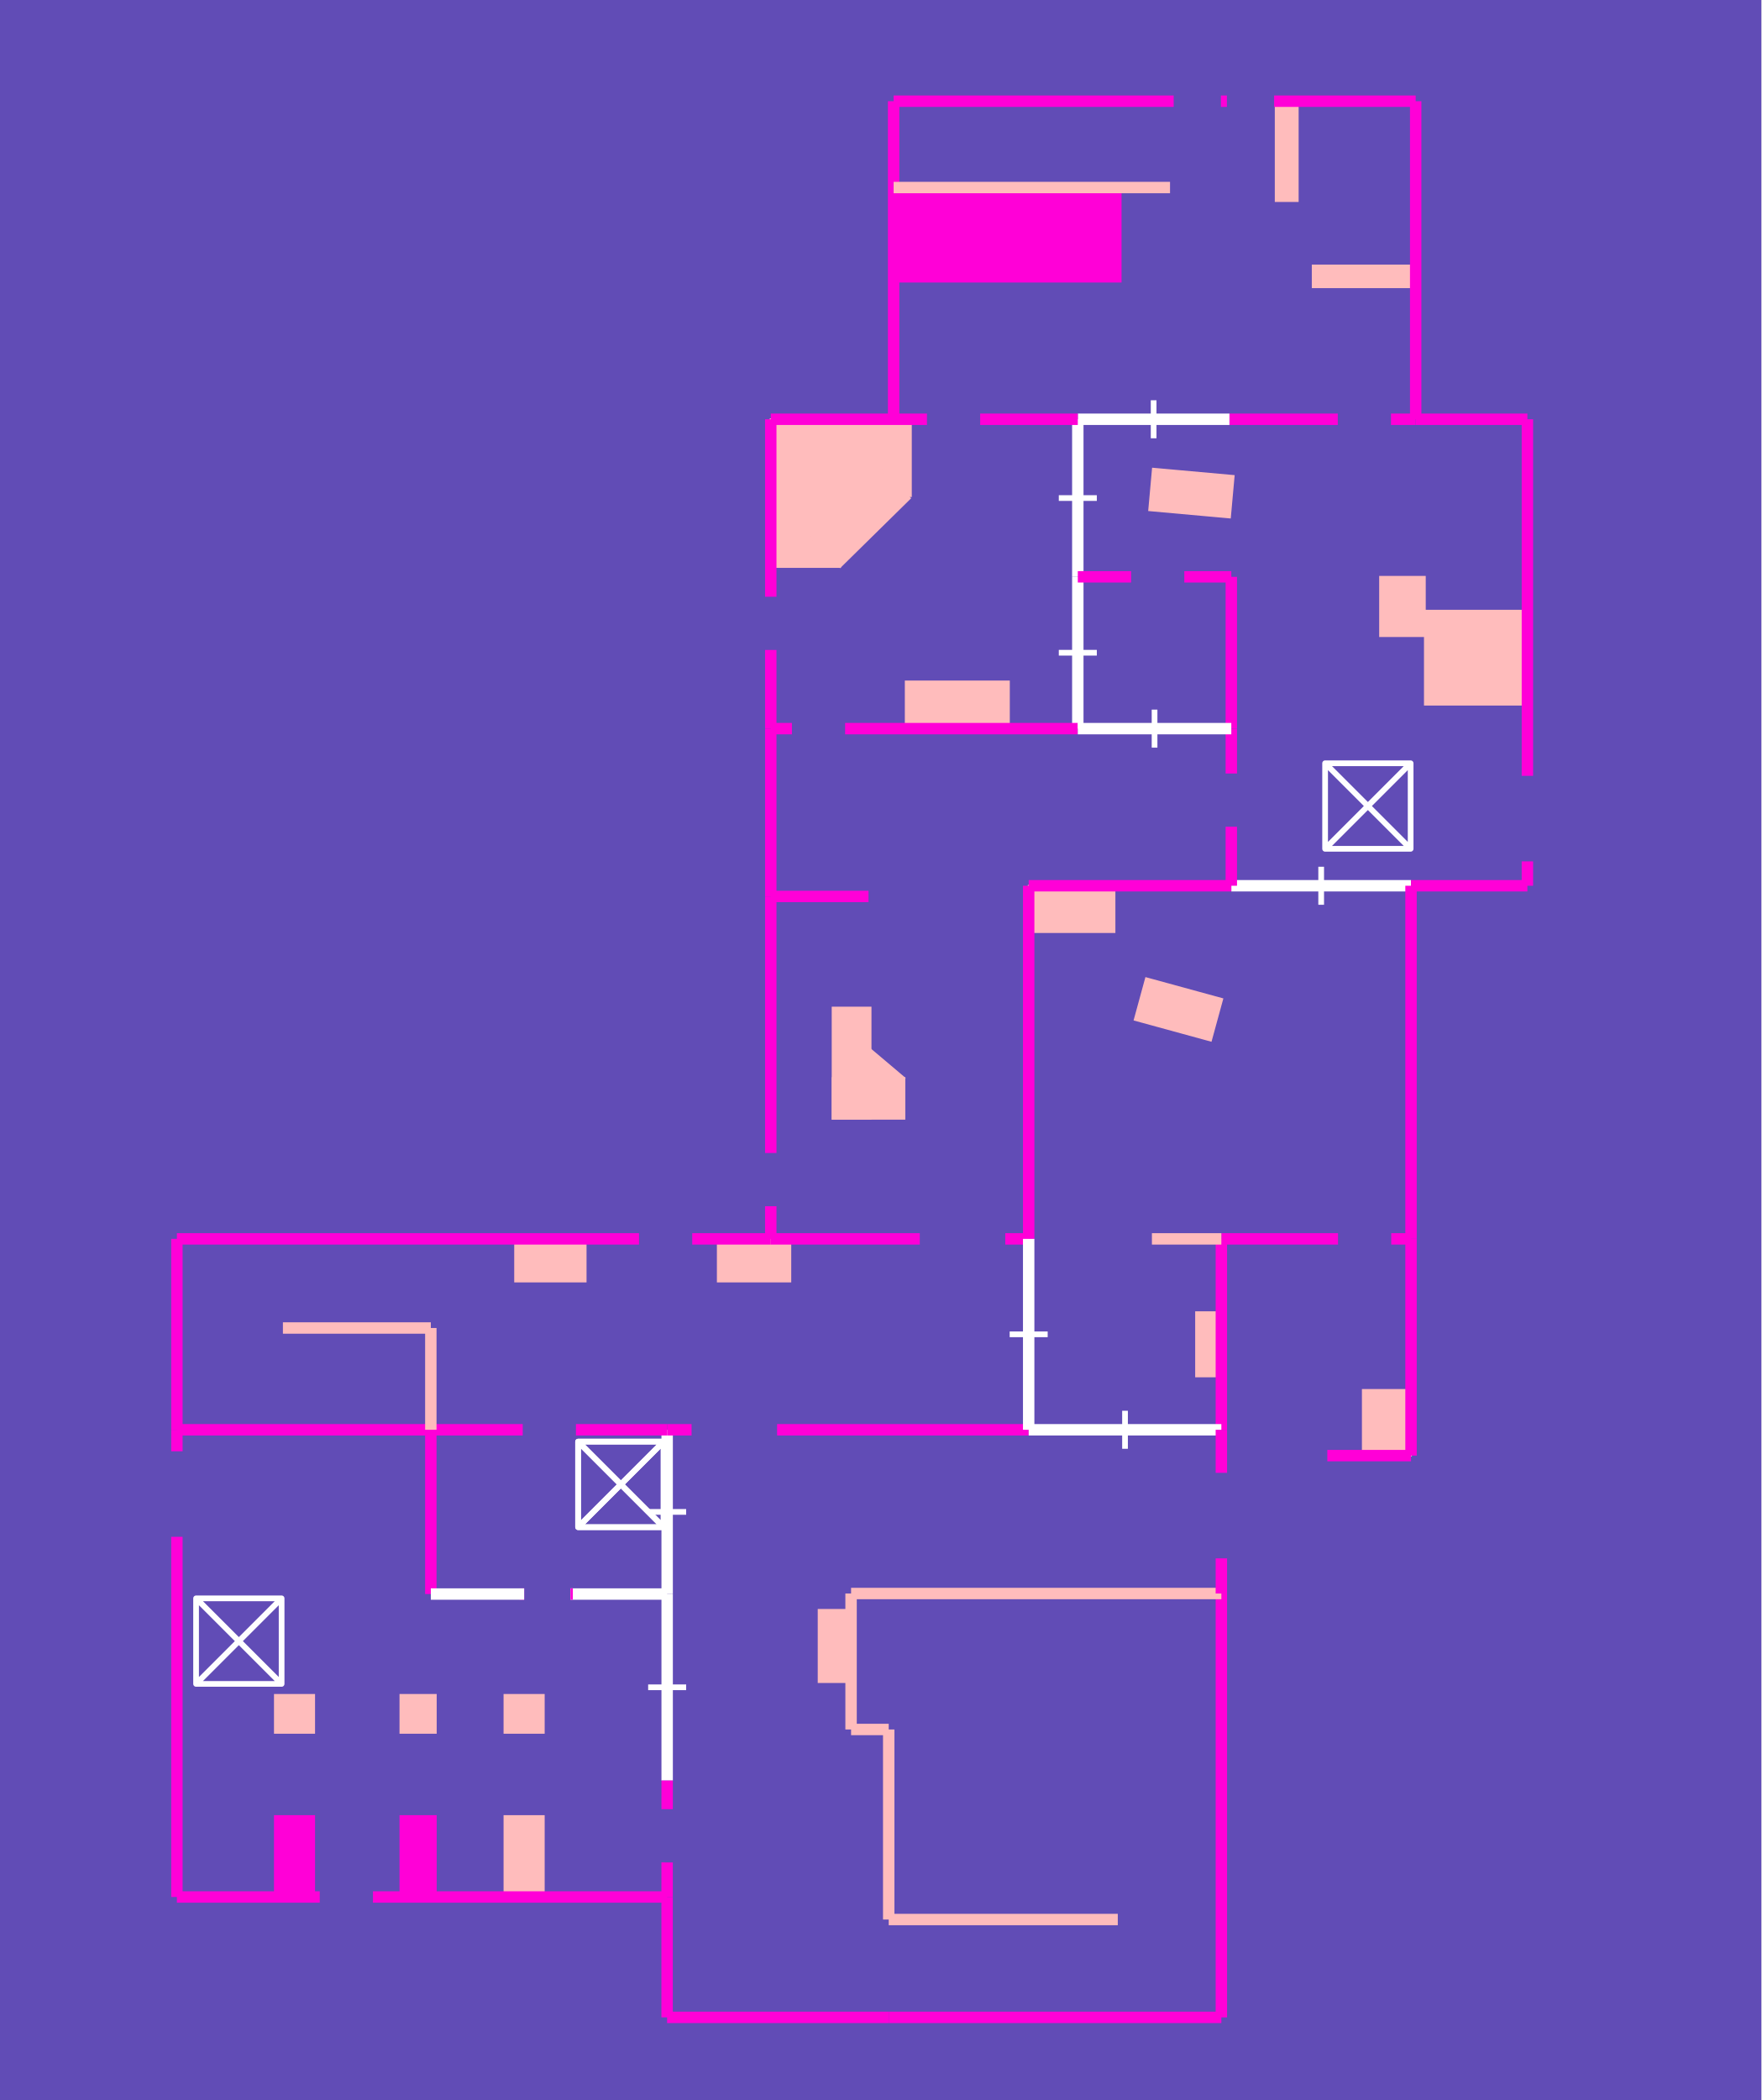
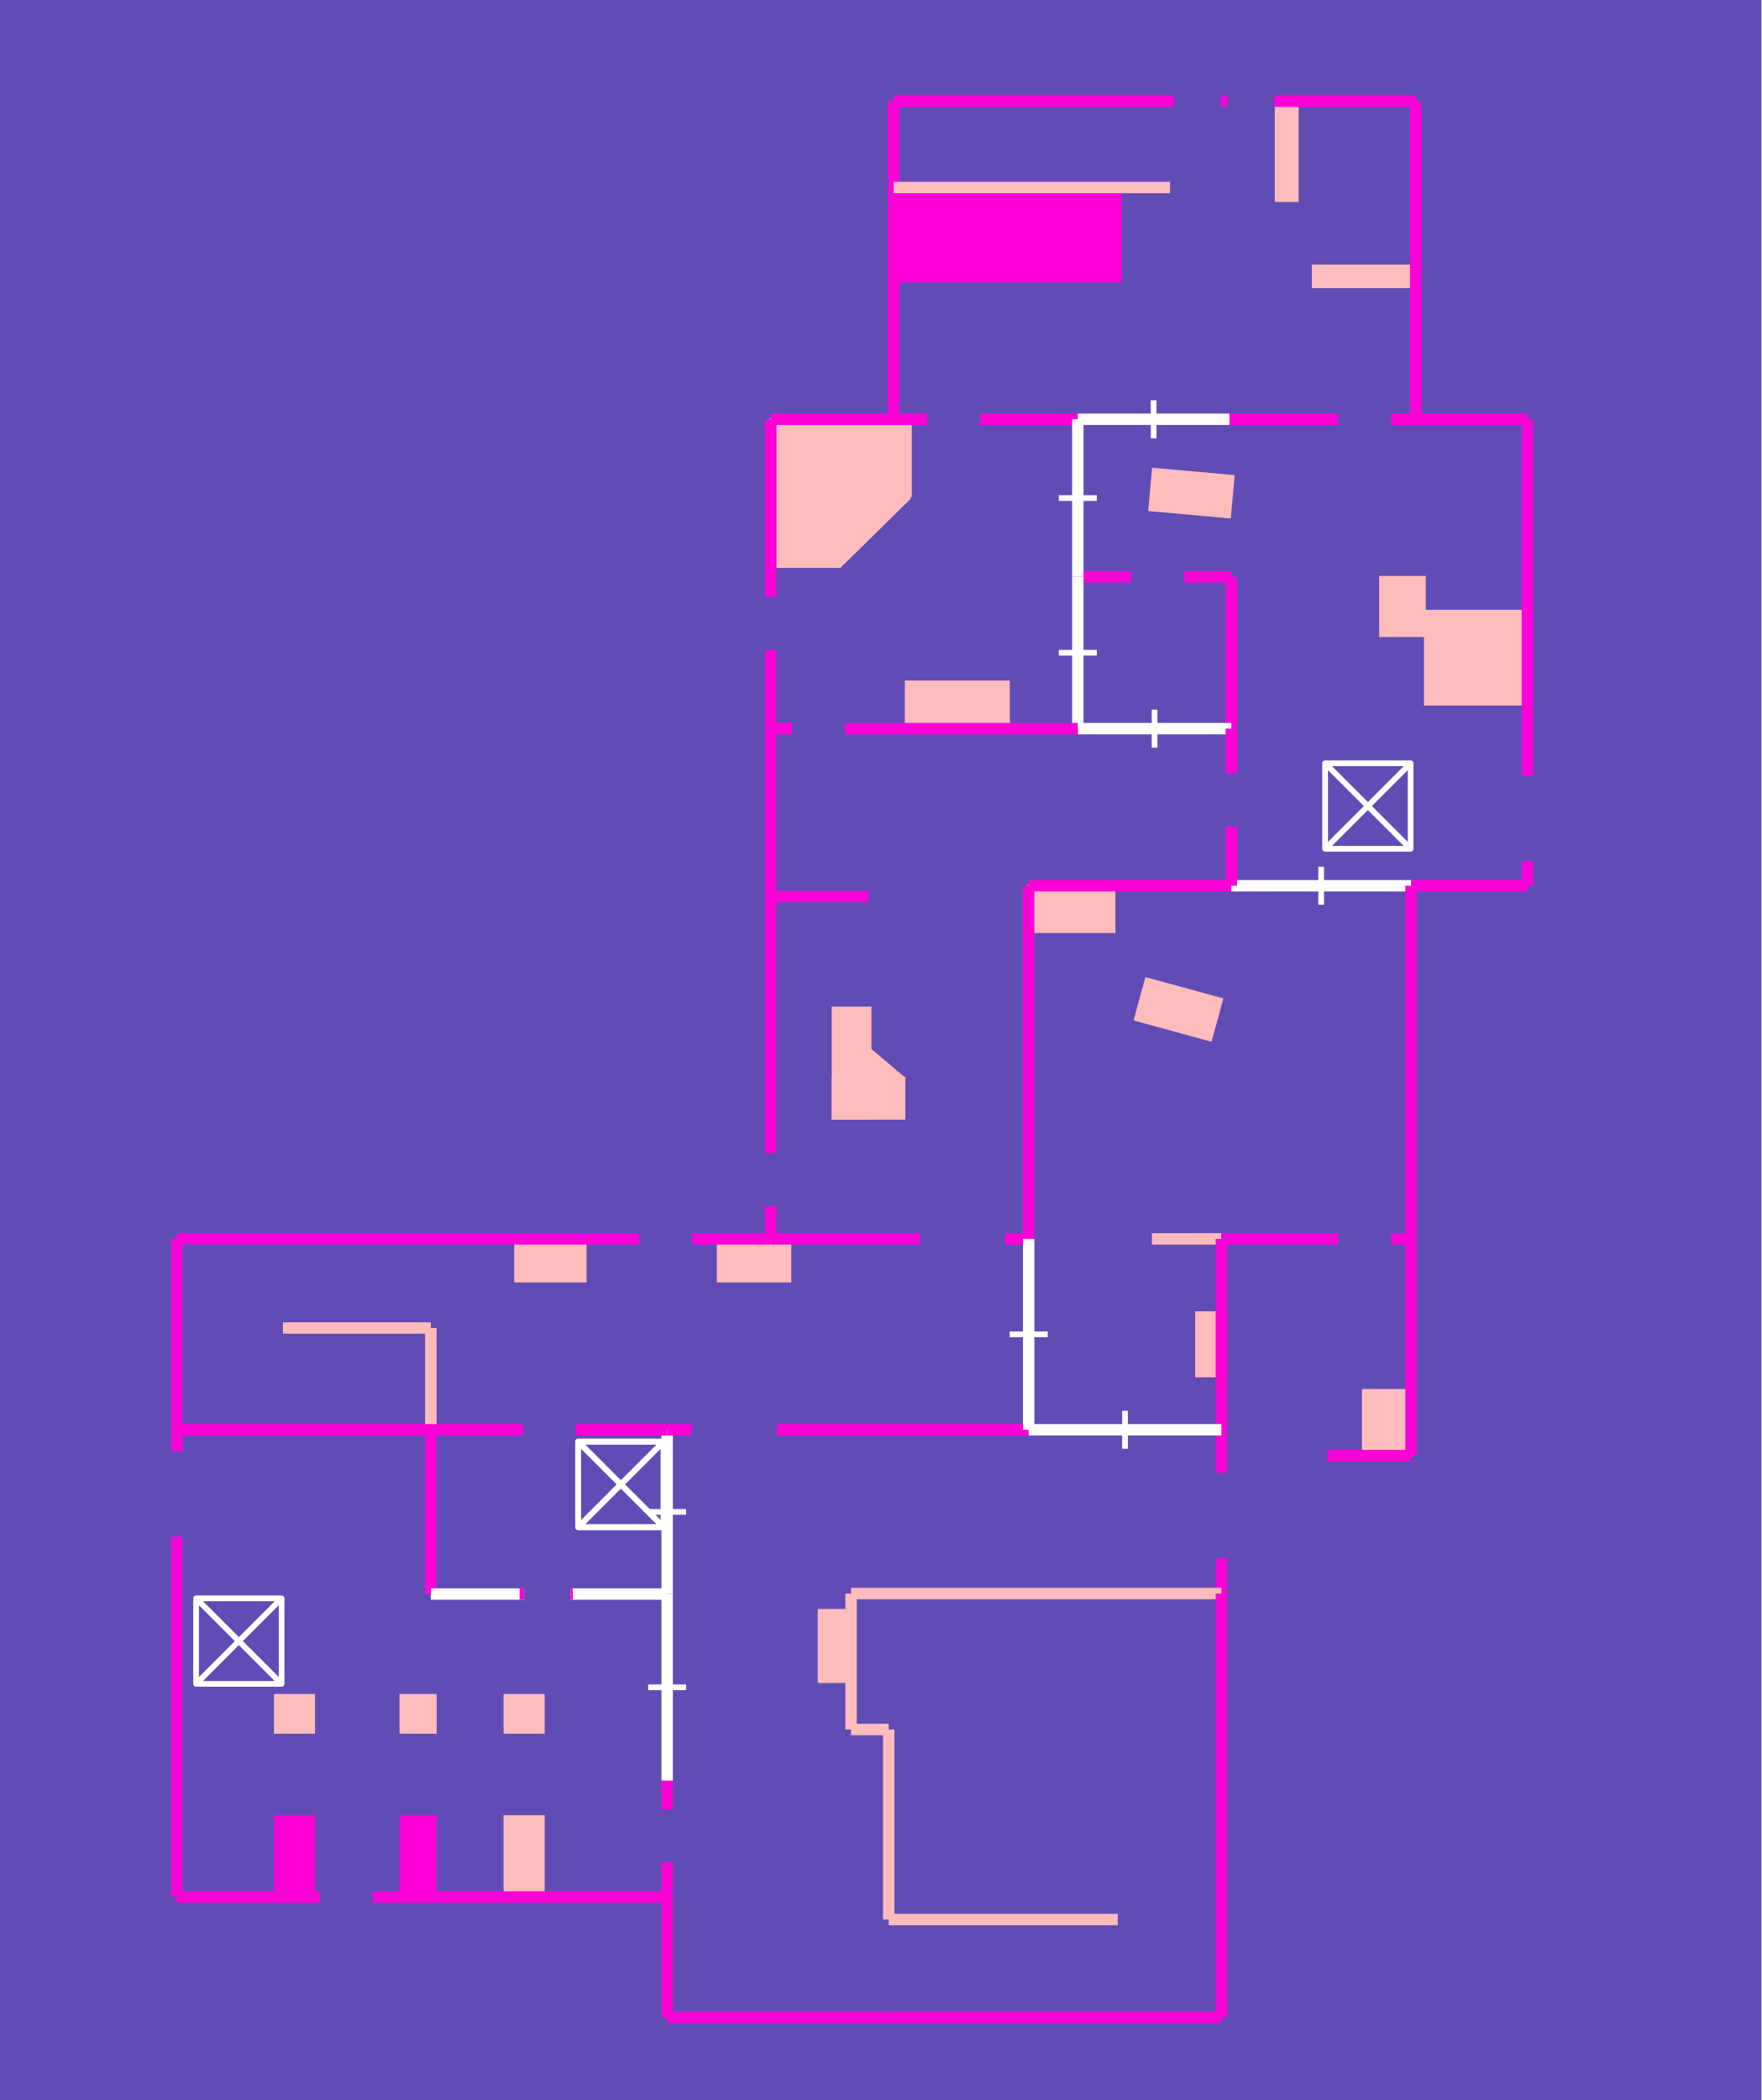
<svg xmlns="http://www.w3.org/2000/svg" viewBox="-335 -450 755 900">
  <rect fill="#614CB6" height="900" width="755" x="-335" y="-450" />
+   <path d="M-101.903,-292.652 L-118.774,-292.652 L-118.774,-276.373 L-101.903,-276.373 z" fill="#FFBCBC" stroke="#FFBCBC" stroke-width="0.75" transform="scale(1, -1)" />
+   <path d="M52.687,-12.031 L21.889,-12.031 L21.889,-29.474 L52.687,-29.474 z" fill="#FFBCBC" stroke="#FFBCBC" stroke-width="0.75" transform="scale(1, -1)" />
+   <path d="M-163.375,-328.307 L-148.188,-328.307 L-148.188,-362.997 L-163.375,-362.997 z" fill="#FF00D7" stroke="#FF00D7" stroke-width="0.75" transform="scale(1, -1)" />
+   <path d="M227.68,336.23 L271.832,336.23 L271.832,326.887 L227.68,326.887 z" fill="#FFBCBC" stroke="#FFBCBC" stroke-width="0.75" transform="scale(1, -1)" />
+   <path d="M29.812,-239.937 L15.897,-239.937 L15.897,-270.907 L29.812,-270.907 z" fill="#FFBCBC" stroke="#FFBCBC" stroke-width="0.75" transform="scale(1, -1)" />
+   <path d="M97.474,137.73 L53.231,137.73 L53.231,157.958 L97.474,157.958 z" fill="#FFBCBC" stroke="#FFBCBC" stroke-width="0.75" transform="scale(1, -1)" />
+   <path d="M-4.608,270.313 L25.088,270.313 L25.088,207.001 L-4.608,207.001 z" fill="#FFBCBC" stroke="#FFBCBC" stroke-width="0.75" transform="scale(1, -1)" />
+   <path d="M3.788,-80.951 L-27.33,-80.951 L-27.33,-99.228 L3.788,-99.228 z" fill="#FFBCBC" stroke="#FFBCBC" stroke-width="0.75" transform="scale(1, -1)" />
+   <path d="M159.186,249.153 L193.831,246.027 L192.223,228.201 L157.577,231.327 z" fill="#FFBCBC" stroke="#FFBCBC" stroke-width="0.75" transform="scale(1, -1)" />
+   <path d="M211.818,406.63 L221.282,406.63 L221.282,363.824 L211.818,363.824 z" fill="#FFBCBC" stroke="#FFBCBC" stroke-width="0.75" transform="scale(1, -1)" />
+   <path d="M275.768,177.369 L256.561,177.369 L256.561,202.802 L275.768,202.802 z" fill="#FFBCBC" stroke="#FFBCBC" stroke-width="0.75" transform="scale(1, -1)" />
  <path d="M319.717,188.285 L275.768,188.285 L275.768,147.994 L319.717,147.994 z" fill="#FFBCBC" stroke="#FFBCBC" stroke-width="0.75" transform="scale(1, -1)" />
-   <path d="M-101.903,-292.652 L-118.774,-292.652 L-118.774,-276.373 L-101.903,-276.373 z" fill="#FFBCBC" stroke="#FFBCBC" stroke-width="0.75" transform="scale(1, -1)" />
-   <path d="M159.186,249.153 L193.831,246.027 L192.223,228.201 L157.577,231.327 z" fill="#FFBCBC" stroke="#FFBCBC" stroke-width="0.75" transform="scale(1, -1)" />
+   <path d="M-200.331,-292.652 L-217.177,-292.652 L-217.177,-276.373 L-200.331,-276.373 z" fill="#FFBCBC" stroke="#FFBCBC" stroke-width="0.75" transform="scale(1, -1)" />
+   <path d="M21.889,-29.474 L38.179,-29.474 L38.179,18.19 L21.889,18.19 z" fill="#FFBCBC" stroke="#FFBCBC" stroke-width="0.75" transform="scale(1, -1)" />
+   <path d="M55.455,237.367 L-4.608,237.367 L-4.608,270.313 L55.455,270.313 z" fill="#FFBCBC" stroke="#FFBCBC" stroke-width="0.75" transform="scale(1, -1)" />
+   <path d="M-83.955,-80.951 L-114.204,-80.951 L-114.204,-99.228 L-83.955,-99.228 z" fill="#FFBCBC" stroke="#FFBCBC" stroke-width="0.75" transform="scale(1, -1)" />
+   <path d="M29.703,-10.3 L38.423,0.021 L52.687,-12.031 L43.967,-22.352 z" fill="#FFBCBC" stroke="#FFBCBC" stroke-width="0.75" transform="scale(1, -1)" />
+   <path d="M-148.188,-292.652 L-163.375,-292.652 L-163.375,-276.373 L-148.188,-276.373 z" fill="#FFBCBC" stroke="#FFBCBC" stroke-width="0.75" transform="scale(1, -1)" />
+   <path d="M-200.331,-362.997 L-217.177,-362.997 L-217.177,-328.307 L-200.331,-328.307 z" fill="#FF00D7" stroke="#FF00D7" stroke-width="0.75" transform="scale(1, -1)" />
+   <path d="M249.165,-145.677 L269.837,-145.677 L269.837,-173.829 L249.165,-173.829 z" fill="#FFBCBC" stroke="#FFBCBC" stroke-width="0.75" transform="scale(1, -1)" />
+   <path d="M142.735,50.524 L105.942,50.524 L105.942,70.392 L142.735,70.392 z" fill="#FFBCBC" stroke="#FFBCBC" stroke-width="0.75" transform="scale(1, -1)" />
+   <path d="M177.689,-139.895 L188.536,-139.895 L188.536,-112.365 L177.689,-112.365 z" fill="#FFBCBC" stroke="#FFBCBC" stroke-width="0.75" transform="scale(1, -1)" />
  <path d="M145.372,329.293 L48.053,329.293 L48.053,369.626 L145.372,369.626 z" fill="#FF00D7" stroke="#FF00D7" stroke-width="0.75" transform="scale(1, -1)" />
-   <path d="M-200.331,-292.652 L-217.177,-292.652 L-217.177,-276.373 L-200.331,-276.373 z" fill="#FFBCBC" stroke="#FFBCBC" stroke-width="0.75" transform="scale(1, -1)" />
-   <path d="M-163.375,-328.307 L-148.188,-328.307 L-148.188,-362.997 L-163.375,-362.997 z" fill="#FF00D7" stroke="#FF00D7" stroke-width="0.75" transform="scale(1, -1)" />
-   <path d="M55.455,237.367 L-4.608,237.367 L-4.608,270.313 L55.455,270.313 z" fill="#FFBCBC" stroke="#FFBCBC" stroke-width="0.75" transform="scale(1, -1)" />
-   <path d="M-4.608,270.313 L25.088,270.313 L25.088,207.001 L-4.608,207.001 z" fill="#FFBCBC" stroke="#FFBCBC" stroke-width="0.75" transform="scale(1, -1)" />
-   <path d="M21.889,-29.474 L38.179,-29.474 L38.179,18.19 L21.889,18.19 z" fill="#FFBCBC" stroke="#FFBCBC" stroke-width="0.75" transform="scale(1, -1)" />
-   <path d="M29.703,-10.3 L38.423,0.021 L52.687,-12.031 L43.967,-22.352 z" fill="#FFBCBC" stroke="#FFBCBC" stroke-width="0.75" transform="scale(1, -1)" />
-   <path d="M249.165,-145.677 L269.837,-145.677 L269.837,-173.829 L249.165,-173.829 z" fill="#FFBCBC" stroke="#FFBCBC" stroke-width="0.75" transform="scale(1, -1)" />
-   <path d="M275.768,177.369 L256.561,177.369 L256.561,202.802 L275.768,202.802 z" fill="#FFBCBC" stroke="#FFBCBC" stroke-width="0.75" transform="scale(1, -1)" />
-   <path d="M97.474,137.73 L53.231,137.73 L53.231,157.958 L97.474,157.958 z" fill="#FFBCBC" stroke="#FFBCBC" stroke-width="0.75" transform="scale(1, -1)" />
-   <path d="M3.788,-80.951 L-27.33,-80.951 L-27.33,-99.228 L3.788,-99.228 z" fill="#FFBCBC" stroke="#FFBCBC" stroke-width="0.75" transform="scale(1, -1)" />
-   <path d="M29.812,-239.937 L15.897,-239.937 L15.897,-270.907 L29.812,-270.907 z" fill="#FFBCBC" stroke="#FFBCBC" stroke-width="0.75" transform="scale(1, -1)" />
-   <path d="M211.818,406.63 L221.282,406.63 L221.282,363.824 L211.818,363.824 z" fill="#FFBCBC" stroke="#FFBCBC" stroke-width="0.75" transform="scale(1, -1)" />
-   <path d="M227.68,336.23 L271.832,336.23 L271.832,326.887 L227.68,326.887 z" fill="#FFBCBC" stroke="#FFBCBC" stroke-width="0.75" transform="scale(1, -1)" />
-   <path d="M177.689,-139.895 L188.536,-139.895 L188.536,-112.365 L177.689,-112.365 z" fill="#FFBCBC" stroke="#FFBCBC" stroke-width="0.75" transform="scale(1, -1)" />
-   <path d="M52.687,-12.031 L21.889,-12.031 L21.889,-29.474 L52.687,-29.474 z" fill="#FFBCBC" stroke="#FFBCBC" stroke-width="0.75" transform="scale(1, -1)" />
-   <path d="M142.735,50.524 L105.942,50.524 L105.942,70.392 L142.735,70.392 z" fill="#FFBCBC" stroke="#FFBCBC" stroke-width="0.75" transform="scale(1, -1)" />
-   <path d="M-148.188,-292.652 L-163.375,-292.652 L-163.375,-276.373 L-148.188,-276.373 z" fill="#FFBCBC" stroke="#FFBCBC" stroke-width="0.75" transform="scale(1, -1)" />
  <path d="M39.469,252.287 L55.036,236.461 L25.088,207.001 L9.52,222.827 z" fill="#FFBCBC" stroke="#FFBCBC" stroke-width="0.75" transform="scale(1, -1)" />
-   <path d="M-200.331,-362.997 L-217.177,-362.997 L-217.177,-328.307 L-200.331,-328.307 z" fill="#FF00D7" stroke="#FF00D7" stroke-width="0.75" transform="scale(1, -1)" />
-   <path d="M-83.955,-80.951 L-114.204,-80.951 L-114.204,-99.228 L-83.955,-99.228 z" fill="#FFBCBC" stroke="#FFBCBC" stroke-width="0.75" transform="scale(1, -1)" />
+   <path d="M156.249,30.791 L188.939,21.843 L184.05,3.985 L151.361,12.933 z" fill="#FFBCBC" stroke="#FFBCBC" stroke-width="0.75" transform="scale(1, -1)" />
  <path d="M-118.774,-328.307 L-101.903,-328.307 L-101.903,-362.997 L-118.774,-362.997 z" fill="#FFBCBC" stroke="#FFBCBC" stroke-width="0.75" transform="scale(1, -1)" />
-   <path d="M156.249,30.791 L188.939,21.843 L184.05,3.985 L151.361,12.933 z" fill="#FFBCBC" stroke="#FFBCBC" stroke-width="0.75" transform="scale(1, -1)" />
+   <path d="M-87.201,-204.499 L-50.541,-167.839 L-87.201,-167.839 L-50.541,-204.499 L-87.201,-204.499 L-87.201,-167.839 L-50.541,-167.839 L-50.541,-204.499 z" fill="none" stroke="#FFFFFF" stroke-linejoin="round" stroke-width="2.444" transform="scale(1, -1)" />
+   <path d="M-250.948,-271.666 L-214.288,-235.006 L-250.948,-235.006 L-214.288,-271.666 L-250.948,-271.666 L-250.948,-235.006 L-214.288,-235.006 L-214.288,-271.666 z" fill="none" stroke="#FFFFFF" stroke-linejoin="round" stroke-width="2.444" transform="scale(1, -1)" />
  <path d="M-87.201,-204.499 L-50.541,-167.839 L-87.201,-167.839 L-50.541,-204.499 L-87.201,-204.499 L-87.201,-167.839 L-50.541,-167.839 L-50.541,-204.499 z" fill="none" stroke="#FFFFFF" stroke-linejoin="round" stroke-width="2.444" transform="scale(1, -1)" />
  <path d="M233.007,86.23 L269.667,122.889 L233.007,122.889 L269.667,86.23 L233.007,86.23 L233.007,122.889 L269.667,122.889 L269.667,86.23 z" fill="none" stroke="#FFFFFF" stroke-linejoin="round" stroke-width="2.444" transform="scale(1, -1)" />
-   <path d="M-87.201,-204.499 L-50.541,-167.839 L-87.201,-167.839 L-50.541,-204.499 L-87.201,-204.499 L-87.201,-167.839 L-50.541,-167.839 L-50.541,-204.499 z" fill="none" stroke="#FFFFFF" stroke-linejoin="round" stroke-width="2.444" transform="scale(1, -1)" />
-   <path d="M-250.948,-271.666 L-214.288,-235.006 L-250.948,-235.006 L-214.288,-271.666 L-250.948,-271.666 L-250.948,-235.006 L-214.288,-235.006 L-214.288,-271.666 z" fill="none" stroke="#FFFFFF" stroke-linejoin="round" stroke-width="2.444" transform="scale(1, -1)" />
-   <path d="M-90.477,-233.16 L-49.024,-233.16 z" fill="none" stroke="#FFFFFF" stroke-width="4.888" transform="scale(1, -1)" />
-   <path d="M319.717,270.313 L319.717,117.5 z" fill="none" stroke="#FF00D7" stroke-width="4.888" transform="scale(1, -1)" />
-   <path d="M319.717,80.841 L319.717,70.392 z" fill="none" stroke="#FF00D7" stroke-width="4.888" transform="scale(1, -1)" />
-   <path d="M-259.174,-80.951 L-259.174,-162.76 z" fill="none" stroke="#FF00D7" stroke-width="4.888" transform="scale(1, -1)" />
-   <path d="M-49.048,-362.997 L-49.048,-414.583 z" fill="none" stroke="#FF00D7" stroke-width="4.888" transform="scale(1, -1)" />
-   <path d="M188.536,-414.583 L188.536,-232.935 z" fill="none" stroke="#FF00D7" stroke-width="4.888" transform="scale(1, -1)" />
-   <path d="M-49.048,-414.583 L45.949,-414.583 z" fill="none" stroke="#FF00D7" stroke-width="4.888" transform="scale(1, -1)" />
-   <path d="M-4.608,270.313 L-4.608,194.257 z" fill="none" stroke="#FF00D7" stroke-width="4.888" transform="scale(1, -1)" />
-   <path d="M-4.608,171.447 L-4.608,137.73 z" fill="none" stroke="#FF00D7" stroke-width="4.888" transform="scale(1, -1)" />
-   <path d="M29.812,-291.206 L45.949,-291.206 z" fill="none" stroke="#FFBCBC" stroke-width="4.888" transform="scale(1, -1)" />
-   <path d="M192.001,270.313 L238.437,270.313 z" fill="none" stroke="#FF00D7" stroke-width="4.888" transform="scale(1, -1)" />
-   <path d="M261.247,270.313 L271.832,270.313 z" fill="none" stroke="#FF00D7" stroke-width="4.888" transform="scale(1, -1)" />
-   <path d="M37.286,65.805 L-4.608,65.805 z" fill="none" stroke="#FF00D7" stroke-width="4.888" transform="scale(1, -1)" />
-   <path d="M48.053,270.313 L48.053,406.63 z" fill="none" stroke="#FF00D7" stroke-width="4.888" transform="scale(1, -1)" />
-   <path d="M45.949,-372.654 L45.949,-291.206 z" fill="none" stroke="#FFBCBC" stroke-width="4.888" transform="scale(1, -1)" />
-   <path d="M269.837,70.392 L192.801,70.392 z" fill="none" stroke="#FFFFFF" stroke-width="4.888" transform="scale(1, -1)" />
-   <path d="M231.319,78.539 L231.319,62.246 z" fill="none" stroke="#FFFFFF" stroke-width="2.444" transform="scale(1, -1)" />
-   <path d="M-49.024,-233.16 L-49.024,-162.76 z" fill="none" stroke="#FFFFFF" stroke-width="4.888" transform="scale(1, -1)" />
-   <path d="M-40.877,-197.96 L-57.17,-197.96 z" fill="none" stroke="#FFFFFF" stroke-width="2.444" transform="scale(1, -1)" />
-   <path d="M127.003,137.73 L127.003,202.786 z" fill="none" stroke="#FFFFFF" stroke-width="4.888" transform="scale(1, -1)" />
-   <path d="M135.15,170.258 L118.856,170.258 z" fill="none" stroke="#FFFFFF" stroke-width="2.444" transform="scale(1, -1)" />
-   <path d="M105.942,-80.951 L105.942,70.392 z" fill="none" stroke="#FF00D7" stroke-width="4.888" transform="scale(1, -1)" />
-   <path d="M105.942,70.392 L192.801,70.392 z" fill="none" stroke="#FF00D7" stroke-width="4.888" transform="scale(1, -1)" />
-   <path d="M-49.024,-313.086 L-49.024,-233.16 z" fill="none" stroke="#FFFFFF" stroke-width="4.888" transform="scale(1, -1)" />
-   <path d="M-40.877,-273.123 L-57.17,-273.123 z" fill="none" stroke="#FFFFFF" stroke-width="2.444" transform="scale(1, -1)" />
-   <path d="M127.003,137.73 L27.261,137.73 z" fill="none" stroke="#FF00D7" stroke-width="4.888" transform="scale(1, -1)" />
-   <path d="M4.451,137.73 L-4.608,137.73 z" fill="none" stroke="#FF00D7" stroke-width="4.888" transform="scale(1, -1)" />
-   <path d="M-150.326,-162.76 L-110.936,-162.76 z" fill="none" stroke="#FF00D7" stroke-width="4.888" transform="scale(1, -1)" />
-   <path d="M-88.126,-162.76 L-49.024,-162.76 z" fill="none" stroke="#FF00D7" stroke-width="4.888" transform="scale(1, -1)" />
-   <path d="M-4.608,65.805 L-4.608,-44.142 z" fill="none" stroke="#FF00D7" stroke-width="4.888" transform="scale(1, -1)" />
-   <path d="M-4.608,-66.952 L-4.608,-80.951 z" fill="none" stroke="#FF00D7" stroke-width="4.888" transform="scale(1, -1)" />
-   <path d="M192.801,202.786 L192.801,137.73 z" fill="none" stroke="#FF00D7" stroke-width="4.888" transform="scale(1, -1)" />
-   <path d="M127.003,270.313 L192.001,270.313 z" fill="none" stroke="#FFFFFF" stroke-width="4.888" transform="scale(1, -1)" />
-   <path d="M159.502,262.167 L159.502,278.46 z" fill="none" stroke="#FFFFFF" stroke-width="2.444" transform="scale(1, -1)" />
-   <path d="M-49.024,-162.76 L-38.559,-162.76 z" fill="none" stroke="#FF00D7" stroke-width="4.888" transform="scale(1, -1)" />
-   <path d="M-1.899,-162.76 L105.942,-162.76 z" fill="none" stroke="#FF00D7" stroke-width="4.888" transform="scale(1, -1)" />
-   <path d="M188.536,-80.951 L188.536,-162.76 z" fill="none" stroke="#FF00D7" stroke-width="4.888" transform="scale(1, -1)" />
-   <path d="M127.003,202.786 L127.003,270.313 z" fill="none" stroke="#FFFFFF" stroke-width="4.888" transform="scale(1, -1)" />
-   <path d="M135.15,236.549 L118.856,236.549 z" fill="none" stroke="#FFFFFF" stroke-width="2.444" transform="scale(1, -1)" />
-   <path d="M-259.174,-362.997 L-259.174,-208.634 z" fill="none" stroke="#FF00D7" stroke-width="4.888" transform="scale(1, -1)" />
-   <path d="M-259.174,-171.974 L-259.174,-162.76 z" fill="none" stroke="#FF00D7" stroke-width="4.888" transform="scale(1, -1)" />
-   <path d="M-4.608,-80.951 L-38.278,-80.951 z" fill="none" stroke="#FF00D7" stroke-width="4.888" transform="scale(1, -1)" />
-   <path d="M-61.089,-80.951 L-259.174,-80.951 z" fill="none" stroke="#FF00D7" stroke-width="4.888" transform="scale(1, -1)" />
-   <path d="M-4.608,-80.951 L59.253,-80.951 z" fill="none" stroke="#FF00D7" stroke-width="4.888" transform="scale(1, -1)" />
-   <path d="M95.913,-80.951 L105.942,-80.951 z" fill="none" stroke="#FF00D7" stroke-width="4.888" transform="scale(1, -1)" />
-   <path d="M-4.608,270.313 L62.335,270.313 z" fill="none" stroke="#FF00D7" stroke-width="4.888" transform="scale(1, -1)" />
-   <path d="M85.146,270.313 L127.003,270.313 z" fill="none" stroke="#FF00D7" stroke-width="4.888" transform="scale(1, -1)" />
-   <path d="M45.949,-414.583 L188.536,-414.583 z" fill="none" stroke="#FF00D7" stroke-width="4.888" transform="scale(1, -1)" />
-   <path d="M271.832,406.63 L271.832,270.313 z" fill="none" stroke="#FF00D7" stroke-width="4.888" transform="scale(1, -1)" />
-   <path d="M29.812,-232.935 L29.812,-291.206 z" fill="none" stroke="#FFBCBC" stroke-width="4.888" transform="scale(1, -1)" />
-   <path d="M-150.326,-162.76 L-150.326,-233.16 z" fill="none" stroke="#FF00D7" stroke-width="4.888" transform="scale(1, -1)" />
-   <path d="M-110.309,-233.16 L-112.262,-233.16 z" fill="none" stroke="#FF00D7" stroke-width="4.888" transform="scale(1, -1)" />
-   <path d="M-89.452,-233.16 L-90.477,-233.16 z" fill="none" stroke="#FF00D7" stroke-width="4.888" transform="scale(1, -1)" />
-   <path d="M-49.024,-313.086 L-49.03,-325.37 z" fill="none" stroke="#FF00D7" stroke-width="4.888" transform="scale(1, -1)" />
-   <path d="M-49.041,-348.181 L-49.048,-362.997 z" fill="none" stroke="#FF00D7" stroke-width="4.888" transform="scale(1, -1)" />
-   <path d="M105.942,-162.76 L188.536,-162.76 z" fill="none" stroke="#FFFFFF" stroke-width="4.888" transform="scale(1, -1)" />
-   <path d="M147.239,-170.906 L147.239,-154.613 z" fill="none" stroke="#FFFFFF" stroke-width="2.444" transform="scale(1, -1)" />
-   <path d="M192.801,202.786 L172.653,202.786 z" fill="none" stroke="#FF00D7" stroke-width="4.888" transform="scale(1, -1)" />
-   <path d="M149.843,202.786 L127.003,202.786 z" fill="none" stroke="#FF00D7" stroke-width="4.888" transform="scale(1, -1)" />
-   <path d="M192.801,70.392 L192.801,95.688 z" fill="none" stroke="#FF00D7" stroke-width="4.888" transform="scale(1, -1)" />
-   <path d="M192.801,118.498 L192.801,137.73 z" fill="none" stroke="#FF00D7" stroke-width="4.888" transform="scale(1, -1)" />
-   <path d="M-150.326,-233.16 L-110.309,-233.16 z" fill="none" stroke="#FFFFFF" stroke-width="4.888" transform="scale(1, -1)" />
-   <path d="M192.801,137.73 L127.003,137.73 z" fill="none" stroke="#FFFFFF" stroke-width="4.888" transform="scale(1, -1)" />
-   <path d="M159.902,145.877 L159.902,129.584 z" fill="none" stroke="#FFFFFF" stroke-width="2.444" transform="scale(1, -1)" />
-   <path d="M-4.608,137.73 L-4.608,65.805 z" fill="none" stroke="#FF00D7" stroke-width="4.888" transform="scale(1, -1)" />
-   <path d="M-213.728,-119.145 L-150.326,-119.145 z" fill="none" stroke="#FFBCBC" stroke-width="4.888" transform="scale(1, -1)" />
-   <path d="M319.717,70.392 L269.837,70.392 z" fill="none" stroke="#FF00D7" stroke-width="4.888" transform="scale(1, -1)" />
-   <path d="M-259.174,-162.76 L-150.326,-162.76 z" fill="none" stroke="#FF00D7" stroke-width="4.888" transform="scale(1, -1)" />
-   <path d="M29.812,-232.935 L188.536,-232.935 z" fill="none" stroke="#FFBCBC" stroke-width="4.888" transform="scale(1, -1)" />
-   <path d="M188.536,-80.951 L238.54,-80.951 z" fill="none" stroke="#FF00D7" stroke-width="4.888" transform="scale(1, -1)" />
-   <path d="M261.35,-80.951 L269.837,-80.951 z" fill="none" stroke="#FF00D7" stroke-width="4.888" transform="scale(1, -1)" />
-   <path d="M269.837,-173.829 L233.954,-173.829 z" fill="none" stroke="#FF00D7" stroke-width="4.888" transform="scale(1, -1)" />
-   <path d="M-259.174,-362.997 L-197.941,-362.997 z" fill="none" stroke="#FF00D7" stroke-width="4.888" transform="scale(1, -1)" />
-   <path d="M-175.13,-362.997 L-49.048,-362.997 z" fill="none" stroke="#FF00D7" stroke-width="4.888" transform="scale(1, -1)" />
-   <path d="M158.766,-80.951 L188.536,-80.951 z" fill="none" stroke="#FFBCBC" stroke-width="4.888" transform="scale(1, -1)" />
  <path d="M48.053,406.63 L168.098,406.63 z" fill="none" stroke="#FF00D7" stroke-width="4.888" transform="scale(1, -1)" />
  <path d="M190.908,406.63 L188.338,406.63 z" fill="none" stroke="#FF00D7" stroke-width="4.888" transform="scale(1, -1)" />
  <path d="M211.149,406.63 L271.832,406.63 z" fill="none" stroke="#FF00D7" stroke-width="4.888" transform="scale(1, -1)" />
-   <path d="M269.837,-80.951 L269.837,-173.829 z" fill="none" stroke="#FF00D7" stroke-width="4.888" transform="scale(1, -1)" />
-   <path d="M269.837,-80.951 L269.837,70.392 z" fill="none" stroke="#FF00D7" stroke-width="4.888" transform="scale(1, -1)" />
-   <path d="M48.053,369.626 L166.531,369.626 z" fill="none" stroke="#FFBCBC" stroke-width="4.888" transform="scale(1, -1)" />
-   <path d="M144.14,-372.654 L45.949,-372.654 z" fill="none" stroke="#FFBCBC" stroke-width="4.888" transform="scale(1, -1)" />
+   <path d="M158.766,-80.951 L188.536,-80.951 z" fill="none" stroke="#FFBCBC" stroke-width="4.888" transform="scale(1, -1)" />
+   <path d="M-49.024,-233.16 L-49.024,-162.76 z" fill="none" stroke="#FFFFFF" stroke-width="4.888" transform="scale(1, -1)" />
+   <path d="M-40.877,-197.96 L-57.17,-197.96 z" fill="none" stroke="#FFFFFF" stroke-width="2.444" transform="scale(1, -1)" />
+   <path d="M105.942,-80.951 L105.942,70.392 z" fill="none" stroke="#FF00D7" stroke-width="4.888" transform="scale(1, -1)" />
+   <path d="M-90.477,-233.16 L-49.024,-233.16 z" fill="none" stroke="#FFFFFF" stroke-width="4.888" transform="scale(1, -1)" />
+   <path d="M45.949,-372.654 L45.949,-291.206 z" fill="none" stroke="#FFBCBC" stroke-width="4.888" transform="scale(1, -1)" />
+   <path d="M-4.608,270.313 L-4.608,194.257 z" fill="none" stroke="#FF00D7" stroke-width="4.888" transform="scale(1, -1)" />
+   <path d="M-4.608,171.447 L-4.608,137.73 z" fill="none" stroke="#FF00D7" stroke-width="4.888" transform="scale(1, -1)" />
  <path d="M-150.326,-119.145 L-150.326,-162.76 z" fill="none" stroke="#FFBCBC" stroke-width="4.888" transform="scale(1, -1)" />
+   <path d="M192.801,202.786 L192.801,137.73 z" fill="none" stroke="#FF00D7" stroke-width="4.888" transform="scale(1, -1)" />
+   <path d="M-259.174,-162.76 L-150.326,-162.76 z" fill="none" stroke="#FF00D7" stroke-width="4.888" transform="scale(1, -1)" />
+   <path d="M45.949,-414.583 L188.536,-414.583 z" fill="none" stroke="#FF00D7" stroke-width="4.888" transform="scale(1, -1)" />
+   <path d="M-259.174,-362.997 L-259.174,-208.634 z" fill="none" stroke="#FF00D7" stroke-width="4.888" transform="scale(1, -1)" />
+   <path d="M-259.174,-171.974 L-259.174,-162.76 z" fill="none" stroke="#FF00D7" stroke-width="4.888" transform="scale(1, -1)" />
+   <path d="M-49.024,-313.086 L-49.03,-325.37 z" fill="none" stroke="#FF00D7" stroke-width="4.888" transform="scale(1, -1)" />
+   <path d="M-49.041,-348.181 L-49.048,-362.997 z" fill="none" stroke="#FF00D7" stroke-width="4.888" transform="scale(1, -1)" />
+   <path d="M48.053,270.313 L48.053,406.63 z" fill="none" stroke="#FF00D7" stroke-width="4.888" transform="scale(1, -1)" />
+   <path d="M-150.326,-162.76 L-150.326,-233.16 z" fill="none" stroke="#FF00D7" stroke-width="4.888" transform="scale(1, -1)" />
+   <path d="M-49.048,-414.583 L45.949,-414.583 z" fill="none" stroke="#FF00D7" stroke-width="4.888" transform="scale(1, -1)" />
+   <path d="M269.837,-173.829 L233.954,-173.829 z" fill="none" stroke="#FF00D7" stroke-width="4.888" transform="scale(1, -1)" />
+   <path d="M-49.024,-162.76 L-38.559,-162.76 z" fill="none" stroke="#FF00D7" stroke-width="4.888" transform="scale(1, -1)" />
+   <path d="M-1.899,-162.76 L105.942,-162.76 z" fill="none" stroke="#FF00D7" stroke-width="4.888" transform="scale(1, -1)" />
+   <path d="M192.801,202.786 L172.653,202.786 z" fill="none" stroke="#FF00D7" stroke-width="4.888" transform="scale(1, -1)" />
+   <path d="M149.843,202.786 L127.003,202.786 z" fill="none" stroke="#FF00D7" stroke-width="4.888" transform="scale(1, -1)" />
+   <path d="M-4.608,270.313 L62.335,270.313 z" fill="none" stroke="#FF00D7" stroke-width="4.888" transform="scale(1, -1)" />
+   <path d="M85.146,270.313 L127.003,270.313 z" fill="none" stroke="#FF00D7" stroke-width="4.888" transform="scale(1, -1)" />
+   <path d="M188.536,-80.951 L188.536,-162.76 z" fill="none" stroke="#FF00D7" stroke-width="4.888" transform="scale(1, -1)" />
+   <path d="M-259.174,-80.951 L-259.174,-162.76 z" fill="none" stroke="#FF00D7" stroke-width="4.888" transform="scale(1, -1)" />
+   <path d="M192.001,270.313 L238.437,270.313 z" fill="none" stroke="#FF00D7" stroke-width="4.888" transform="scale(1, -1)" />
+   <path d="M261.247,270.313 L271.832,270.313 z" fill="none" stroke="#FF00D7" stroke-width="4.888" transform="scale(1, -1)" />
+   <path d="M-4.608,-80.951 L59.253,-80.951 z" fill="none" stroke="#FF00D7" stroke-width="4.888" transform="scale(1, -1)" />
+   <path d="M95.913,-80.951 L105.942,-80.951 z" fill="none" stroke="#FF00D7" stroke-width="4.888" transform="scale(1, -1)" />
  <path d="M188.536,-162.76 L188.536,-181.21 z" fill="none" stroke="#FF00D7" stroke-width="4.888" transform="scale(1, -1)" />
  <path d="M188.536,-217.869 L188.536,-232.935 z" fill="none" stroke="#FF00D7" stroke-width="4.888" transform="scale(1, -1)" />
+   <path d="M319.717,70.392 L269.837,70.392 z" fill="none" stroke="#FF00D7" stroke-width="4.888" transform="scale(1, -1)" />
+   <path d="M-150.326,-233.16 L-110.309,-233.16 z" fill="none" stroke="#FFFFFF" stroke-width="4.888" transform="scale(1, -1)" />
+   <path d="M-110.309,-233.16 L-112.262,-233.16 z" fill="none" stroke="#FF00D7" stroke-width="4.888" transform="scale(1, -1)" />
+   <path d="M-89.452,-233.16 L-90.477,-233.16 z" fill="none" stroke="#FF00D7" stroke-width="4.888" transform="scale(1, -1)" />
+   <path d="M-259.174,-362.997 L-197.941,-362.997 z" fill="none" stroke="#FF00D7" stroke-width="4.888" transform="scale(1, -1)" />
+   <path d="M-175.13,-362.997 L-49.048,-362.997 z" fill="none" stroke="#FF00D7" stroke-width="4.888" transform="scale(1, -1)" />
+   <path d="M269.837,70.392 L192.801,70.392 z" fill="none" stroke="#FFFFFF" stroke-width="4.888" transform="scale(1, -1)" />
+   <path d="M231.319,78.539 L231.319,62.246 z" fill="none" stroke="#FFFFFF" stroke-width="2.444" transform="scale(1, -1)" />
+   <path d="M127.003,202.786 L127.003,270.313 z" fill="none" stroke="#FFFFFF" stroke-width="4.888" transform="scale(1, -1)" />
+   <path d="M135.15,236.549 L118.856,236.549 z" fill="none" stroke="#FFFFFF" stroke-width="2.444" transform="scale(1, -1)" />
+   <path d="M29.812,-291.206 L45.949,-291.206 z" fill="none" stroke="#FFBCBC" stroke-width="4.888" transform="scale(1, -1)" />
+   <path d="M271.832,406.63 L271.832,270.313 z" fill="none" stroke="#FF00D7" stroke-width="4.888" transform="scale(1, -1)" />
+   <path d="M188.536,-80.951 L238.54,-80.951 z" fill="none" stroke="#FF00D7" stroke-width="4.888" transform="scale(1, -1)" />
+   <path d="M261.35,-80.951 L269.837,-80.951 z" fill="none" stroke="#FF00D7" stroke-width="4.888" transform="scale(1, -1)" />
+   <path d="M192.801,137.73 L127.003,137.73 z" fill="none" stroke="#FFFFFF" stroke-width="4.888" transform="scale(1, -1)" />
+   <path d="M159.902,145.877 L159.902,129.584 z" fill="none" stroke="#FFFFFF" stroke-width="2.444" transform="scale(1, -1)" />
+   <path d="M-49.024,-313.086 L-49.024,-233.16 z" fill="none" stroke="#FFFFFF" stroke-width="4.888" transform="scale(1, -1)" />
+   <path d="M-40.877,-273.123 L-57.17,-273.123 z" fill="none" stroke="#FFFFFF" stroke-width="2.444" transform="scale(1, -1)" />
+   <path d="M127.003,137.73 L127.003,202.786 z" fill="none" stroke="#FFFFFF" stroke-width="4.888" transform="scale(1, -1)" />
+   <path d="M135.15,170.258 L118.856,170.258 z" fill="none" stroke="#FFFFFF" stroke-width="2.444" transform="scale(1, -1)" />
+   <path d="M48.053,369.626 L166.531,369.626 z" fill="none" stroke="#FFBCBC" stroke-width="4.888" transform="scale(1, -1)" />
+   <path d="M127.003,137.73 L27.261,137.73 z" fill="none" stroke="#FF00D7" stroke-width="4.888" transform="scale(1, -1)" />
+   <path d="M4.451,137.73 L-4.608,137.73 z" fill="none" stroke="#FF00D7" stroke-width="4.888" transform="scale(1, -1)" />
+   <path d="M-4.608,137.73 L-4.608,65.805 z" fill="none" stroke="#FF00D7" stroke-width="4.888" transform="scale(1, -1)" />
+   <path d="M192.801,70.392 L192.801,95.688 z" fill="none" stroke="#FF00D7" stroke-width="4.888" transform="scale(1, -1)" />
+   <path d="M192.801,118.498 L192.801,137.73 z" fill="none" stroke="#FF00D7" stroke-width="4.888" transform="scale(1, -1)" />
+   <path d="M37.286,65.805 L-4.608,65.805 z" fill="none" stroke="#FF00D7" stroke-width="4.888" transform="scale(1, -1)" />
+   <path d="M127.003,270.313 L192.001,270.313 z" fill="none" stroke="#FFFFFF" stroke-width="4.888" transform="scale(1, -1)" />
+   <path d="M159.502,262.167 L159.502,278.46 z" fill="none" stroke="#FFFFFF" stroke-width="2.444" transform="scale(1, -1)" />
+   <path d="M319.717,270.313 L319.717,117.5 z" fill="none" stroke="#FF00D7" stroke-width="4.888" transform="scale(1, -1)" />
+   <path d="M319.717,80.841 L319.717,70.392 z" fill="none" stroke="#FF00D7" stroke-width="4.888" transform="scale(1, -1)" />
+   <path d="M-150.326,-162.76 L-110.936,-162.76 z" fill="none" stroke="#FF00D7" stroke-width="4.888" transform="scale(1, -1)" />
+   <path d="M-88.126,-162.76 L-49.024,-162.76 z" fill="none" stroke="#FF00D7" stroke-width="4.888" transform="scale(1, -1)" />
+   <path d="M-4.608,-80.951 L-38.278,-80.951 z" fill="none" stroke="#FF00D7" stroke-width="4.888" transform="scale(1, -1)" />
+   <path d="M-61.089,-80.951 L-259.174,-80.951 z" fill="none" stroke="#FF00D7" stroke-width="4.888" transform="scale(1, -1)" />
+   <path d="M29.812,-232.935 L188.536,-232.935 z" fill="none" stroke="#FFBCBC" stroke-width="4.888" transform="scale(1, -1)" />
+   <path d="M-213.728,-119.145 L-150.326,-119.145 z" fill="none" stroke="#FFBCBC" stroke-width="4.888" transform="scale(1, -1)" />
+   <path d="M319.717,270.313 L271.832,270.313 z" fill="none" stroke="#FF00D7" stroke-width="4.888" transform="scale(1, -1)" />
+   <path d="M188.536,-414.583 L188.536,-232.935 z" fill="none" stroke="#FF00D7" stroke-width="4.888" transform="scale(1, -1)" />
+   <path d="M-4.608,65.805 L-4.608,-44.142 z" fill="none" stroke="#FF00D7" stroke-width="4.888" transform="scale(1, -1)" />
+   <path d="M-4.608,-66.952 L-4.608,-80.951 z" fill="none" stroke="#FF00D7" stroke-width="4.888" transform="scale(1, -1)" />
+   <path d="M269.837,-80.951 L269.837,70.392 z" fill="none" stroke="#FF00D7" stroke-width="4.888" transform="scale(1, -1)" />
+   <path d="M105.942,70.392 L192.801,70.392 z" fill="none" stroke="#FF00D7" stroke-width="4.888" transform="scale(1, -1)" />
+   <path d="M-49.048,-362.997 L-49.048,-414.583 z" fill="none" stroke="#FF00D7" stroke-width="4.888" transform="scale(1, -1)" />
+   <path d="M269.837,-80.951 L269.837,-173.829 z" fill="none" stroke="#FF00D7" stroke-width="4.888" transform="scale(1, -1)" />
+   <path d="M105.942,-162.76 L188.536,-162.76 z" fill="none" stroke="#FFFFFF" stroke-width="4.888" transform="scale(1, -1)" />
+   <path d="M147.239,-170.906 L147.239,-154.613 z" fill="none" stroke="#FFFFFF" stroke-width="2.444" transform="scale(1, -1)" />
+   <path d="M29.812,-232.935 L29.812,-291.206 z" fill="none" stroke="#FFBCBC" stroke-width="4.888" transform="scale(1, -1)" />
  <path d="M105.942,-162.76 L105.942,-80.951 z" fill="none" stroke="#FFFFFF" stroke-width="4.888" transform="scale(1, -1)" />
  <path d="M114.089,-121.855 L97.796,-121.855 z" fill="none" stroke="#FFFFFF" stroke-width="2.444" transform="scale(1, -1)" />
-   <path d="M319.717,270.313 L271.832,270.313 z" fill="none" stroke="#FF00D7" stroke-width="4.888" transform="scale(1, -1)" />
+   <path d="M144.14,-372.654 L45.949,-372.654 z" fill="none" stroke="#FFBCBC" stroke-width="4.888" transform="scale(1, -1)" />
</svg>
